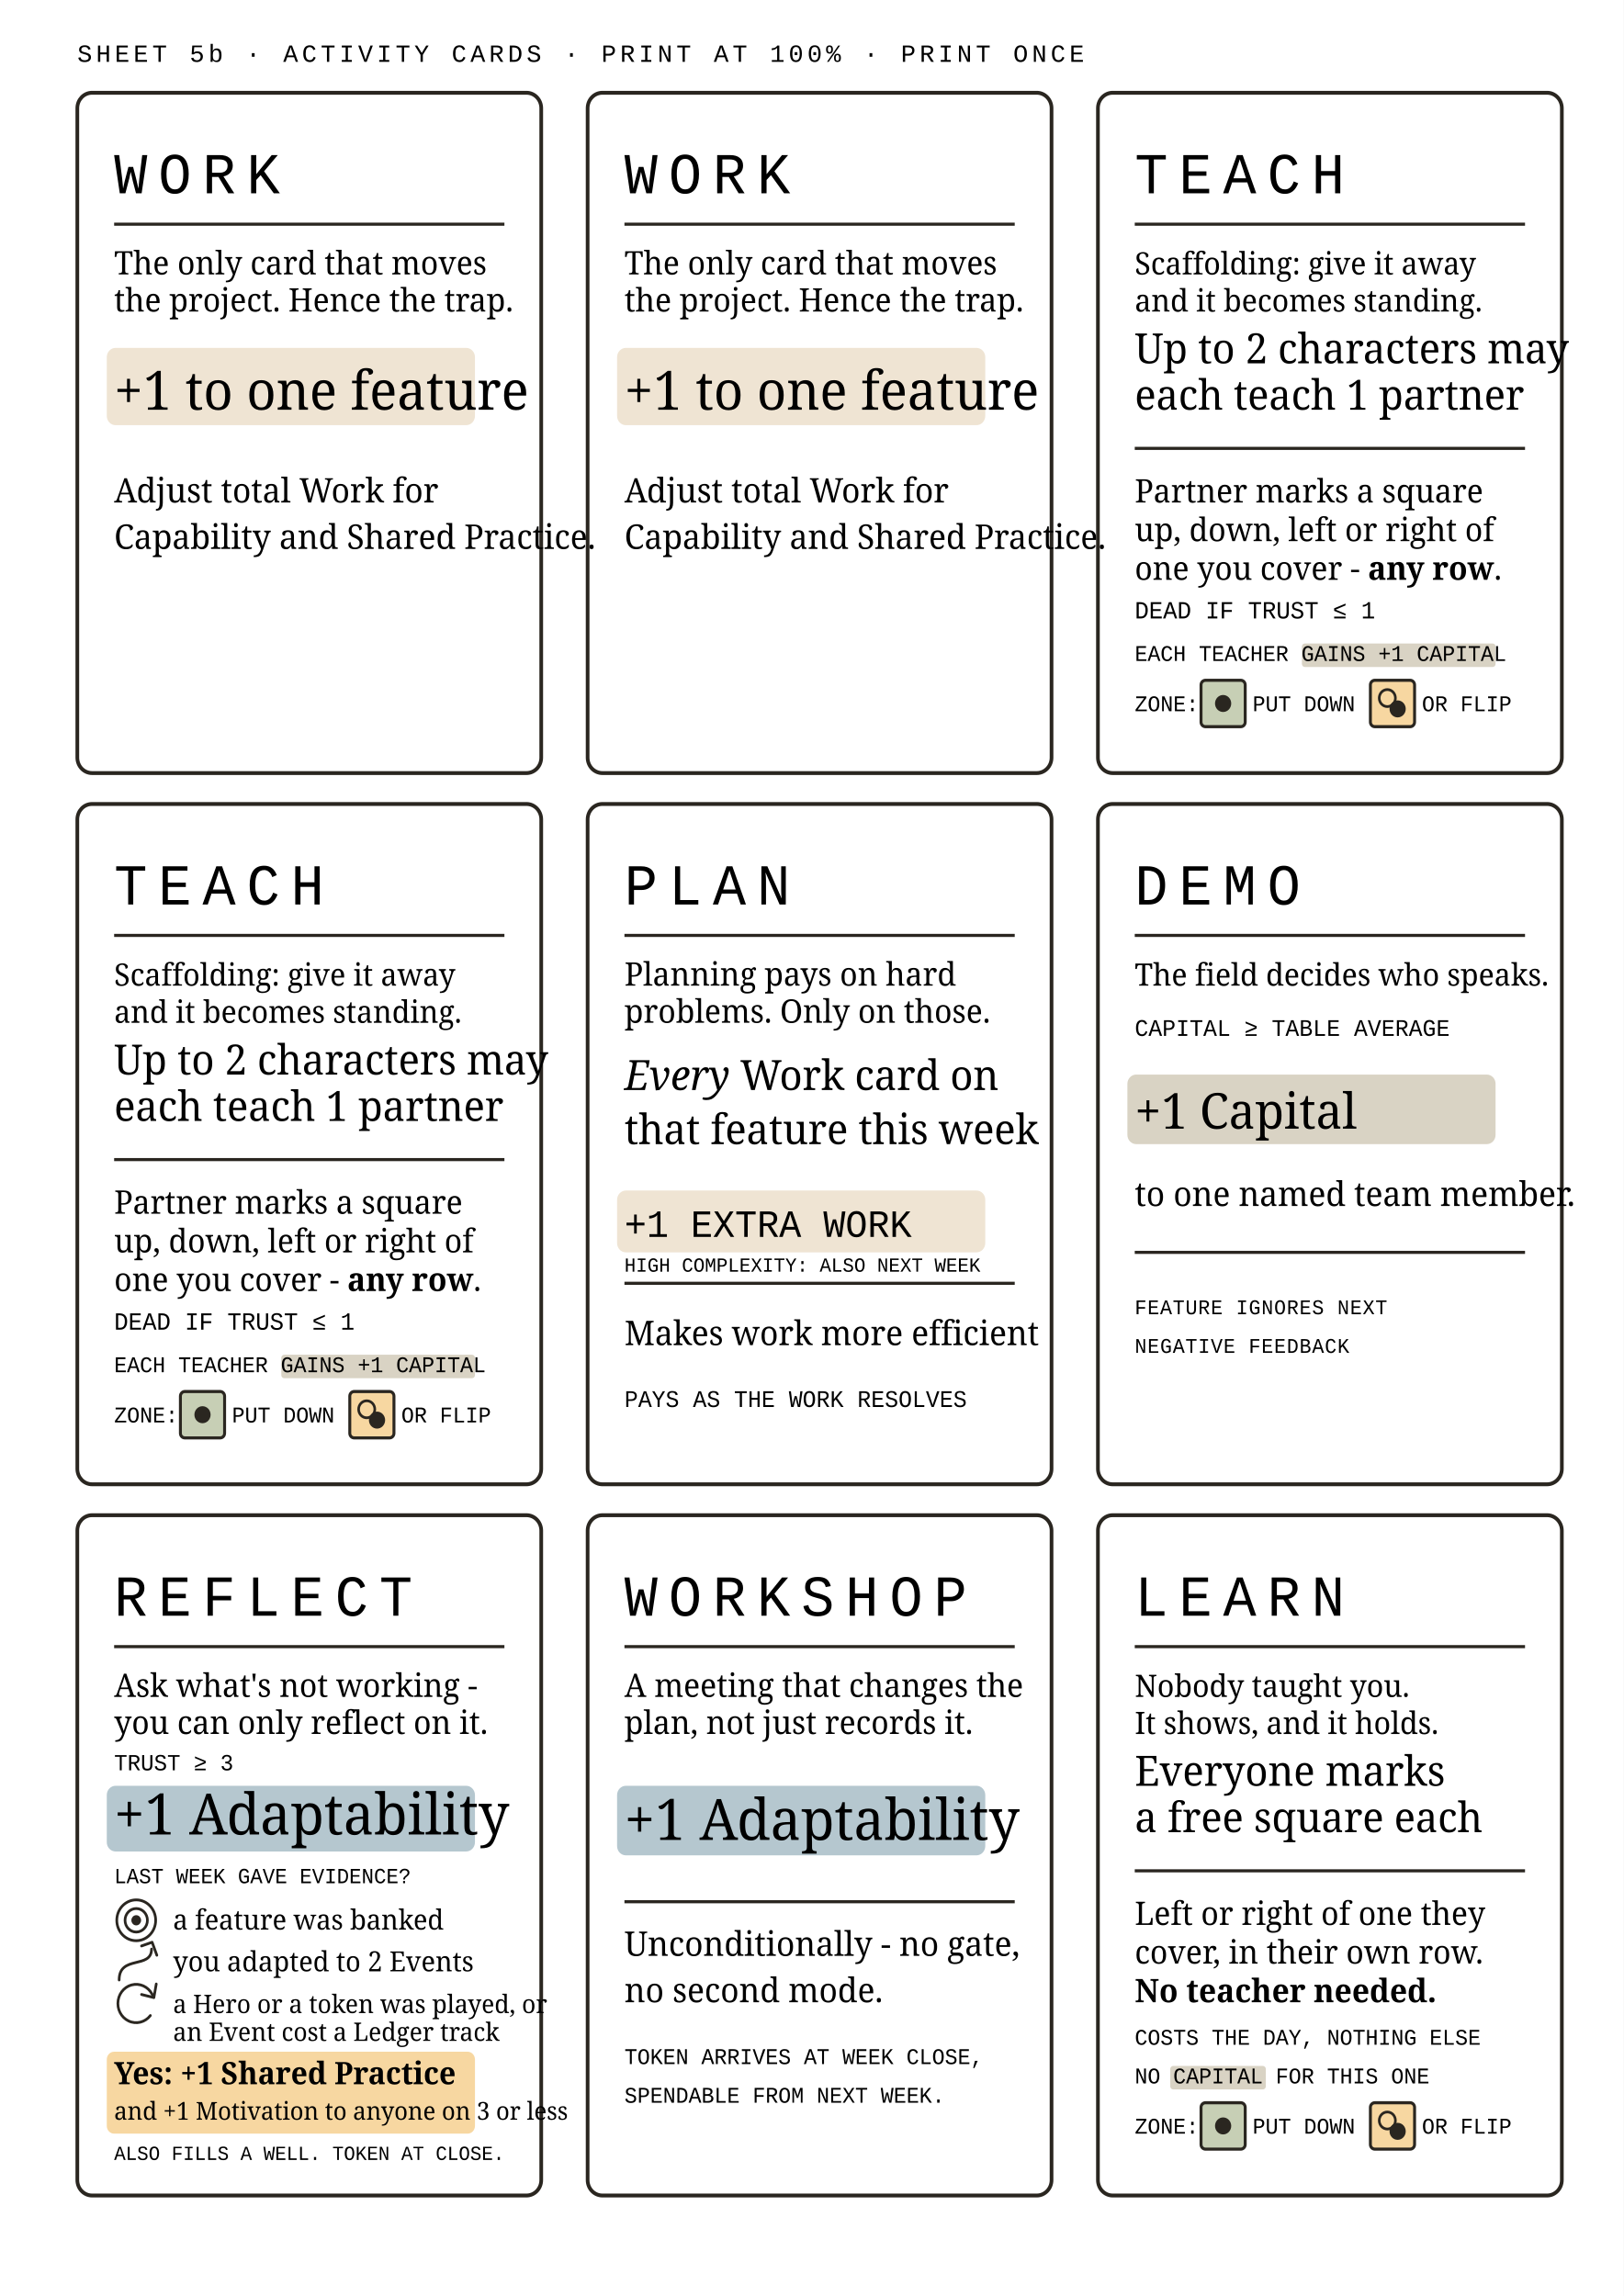
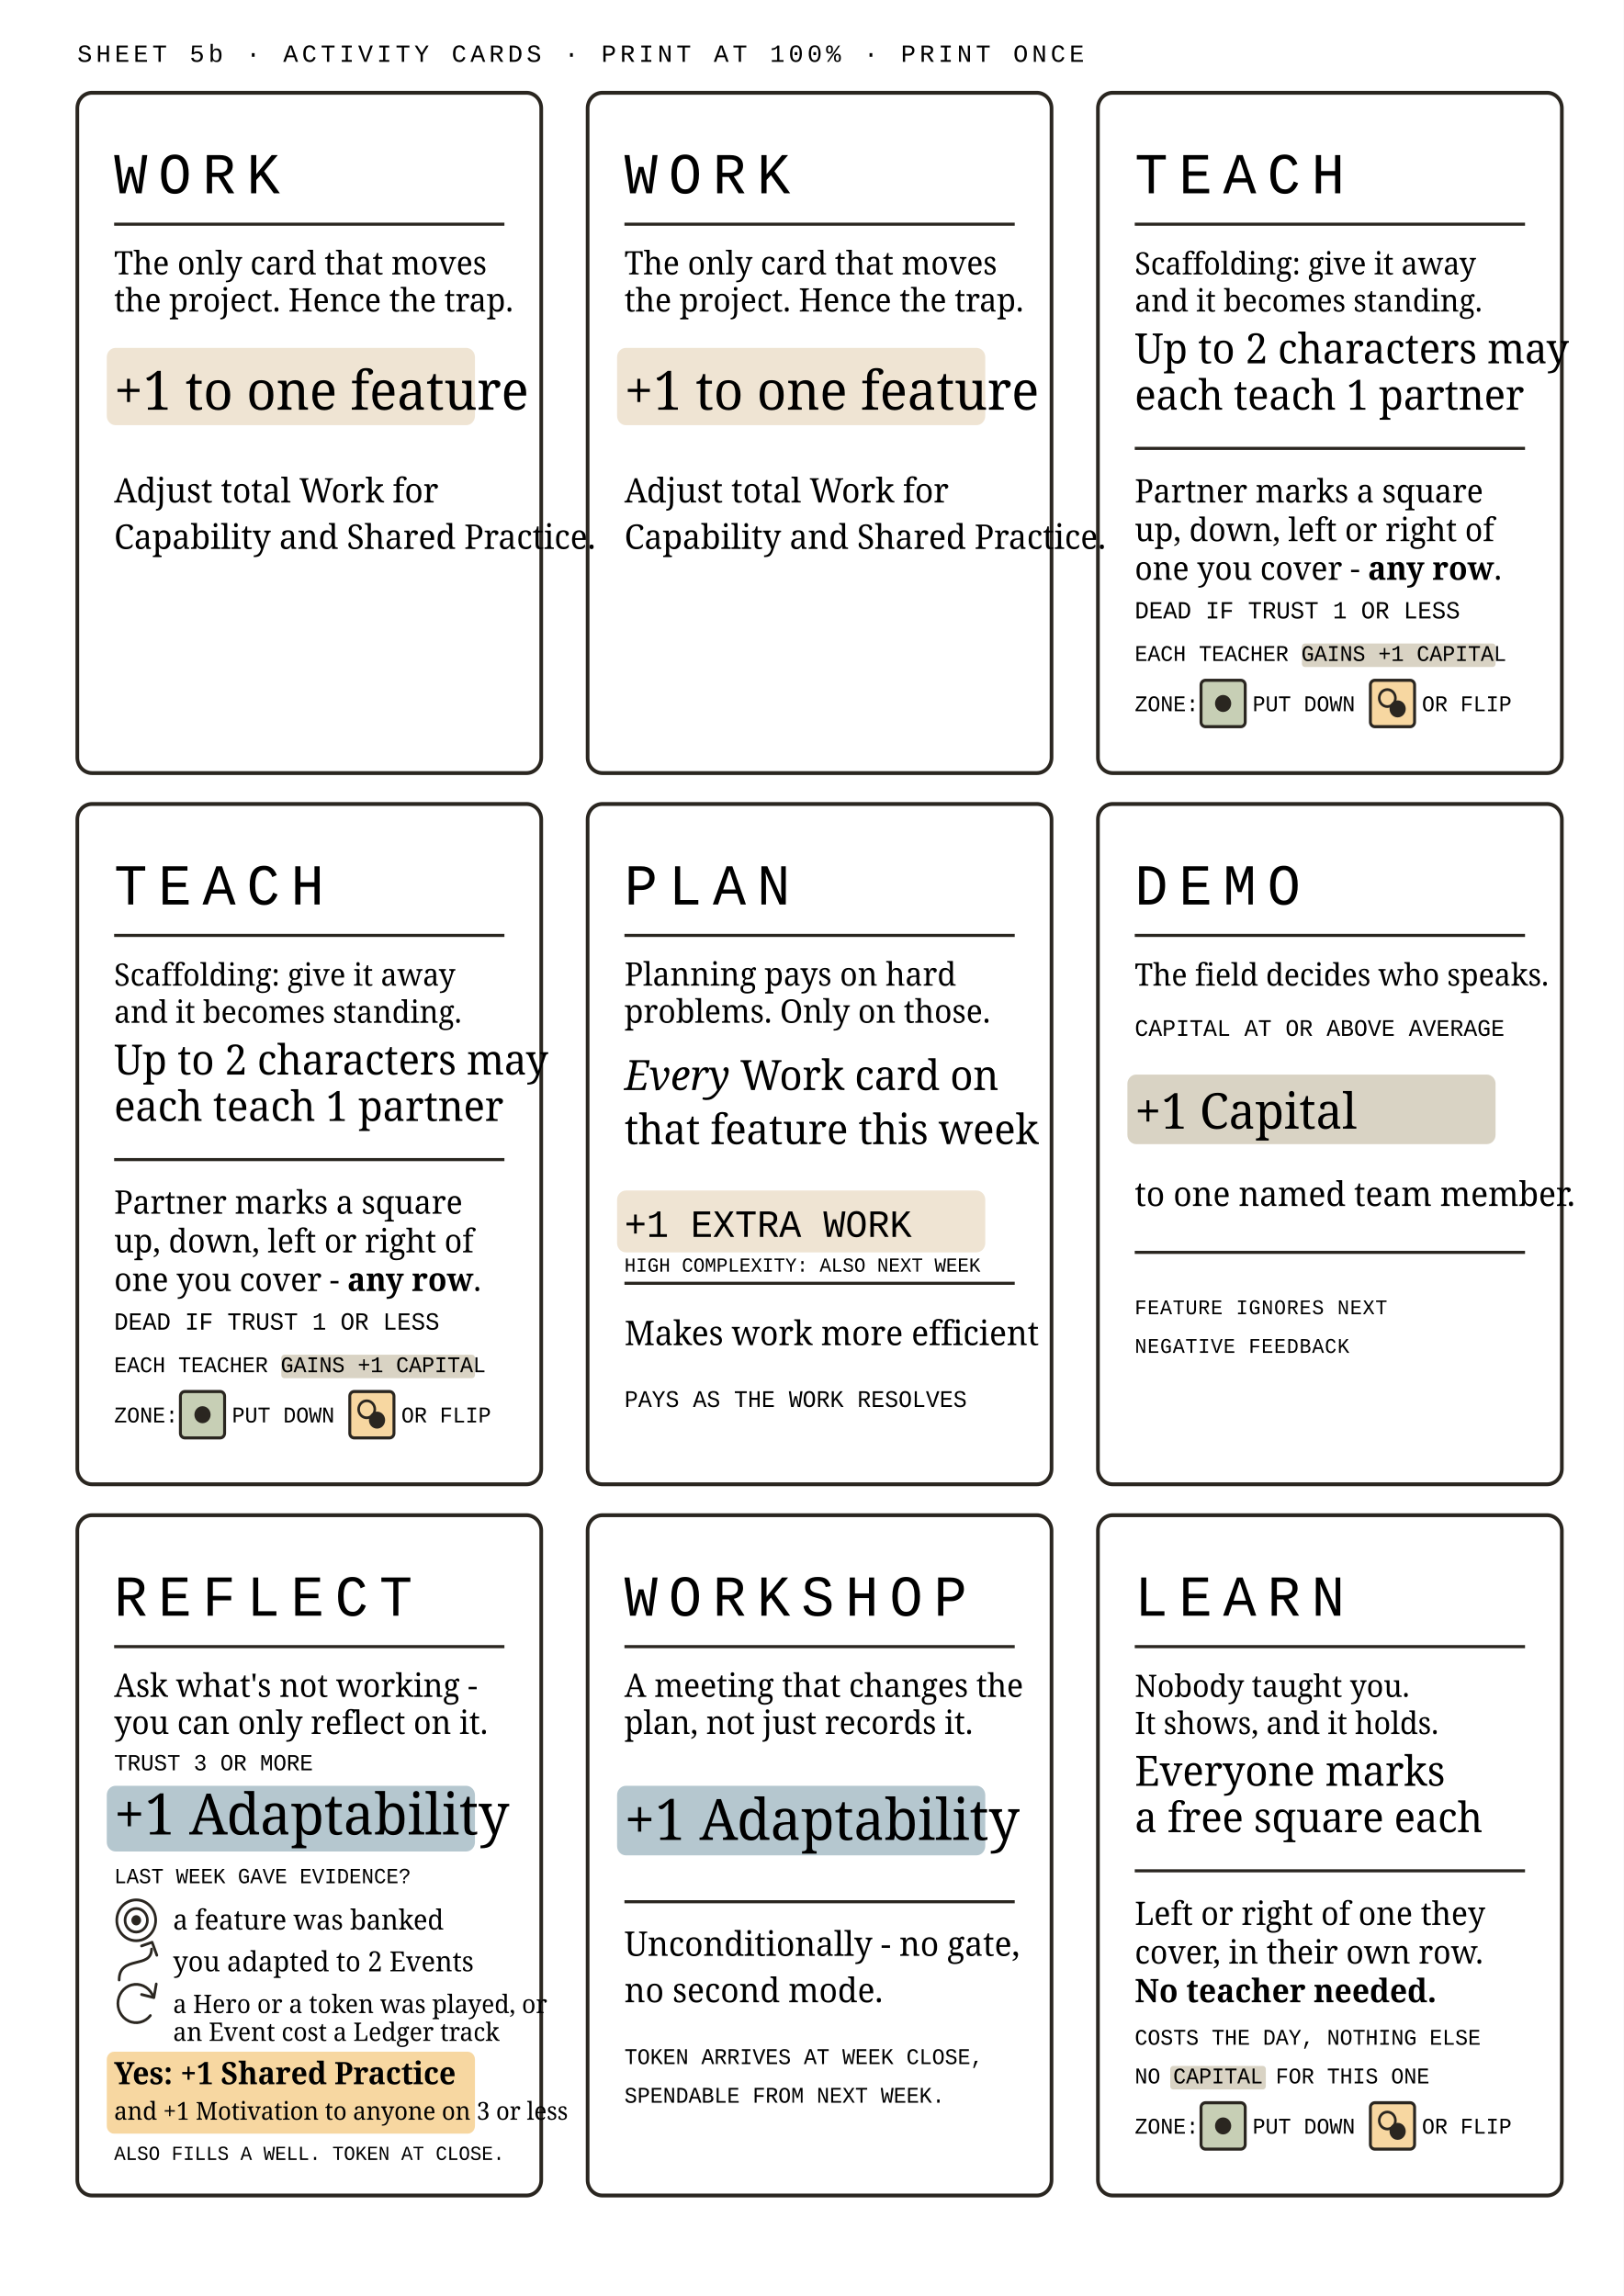
<svg xmlns="http://www.w3.org/2000/svg" width="210mm" height="297mm" viewBox="0 0 210 297">
  <style>
  .s { font-family:"EB Garamond",Garamond,Georgia,serif; fill:#000000; }
  .m { font-family:"IBM Plex Mono","Courier New",monospace; fill:#000000; }
  .c { fill:none; stroke:#2A2620; stroke-width:.5; }
  .h { stroke:#2A2620; stroke-width:.4; fill:none; }
  .q { fill:#000000; }
  .trust { fill:#000000; }
  .adapt { fill:#000000; }
  .sy { fill:none; stroke:#2A2620; stroke-width:.45; stroke-linecap:round; stroke-linejoin:round; }
</style>
  <defs>
    <g id="work" transform="scale(.952381,1)">
      <rect width="63" height="88" rx="2" class="c" />
      <text x="5" y="13" class="m" font-size="7.5" letter-spacing="1.5">WORK</text>
      <line x1="5" y1="17" x2="58" y2="17" class="h" stroke-width=".7" />
      <text x="5" y="23.5" class="s" font-size="4.2">The only card that moves</text>
      <text x="5" y="28.3" class="s" font-size="4.2">the project. Hence the trap.</text>
      <g transform="translate(0,11)">
        <rect x="4" y="22" width="50" height="10" rx="1.2" fill="#EFE4D3" />
        <text x="5" y="30" class="s" font-size="7">+1 to one feature</text>
        <text x="5" y="42" class="s" font-size="4.4">Adjust total Work for</text>
        <text x="5" y="48" class="s" font-size="4.4">Capability and Shared Practice.</text>
      </g>
    </g>
    <g id="ztile-one">
      <rect x="-3" y="-3" width="6" height="6" rx=".6" fill="#C7CFB5" stroke="#2A2620" stroke-width=".4" />
      <circle cx="0" cy="0" r="1.1" fill="#2A2620" />
    </g>
    <g id="ztile-stack">
      <rect x="-3" y="-3" width="6" height="6" rx=".6" fill="#F7D7A1" stroke="#2A2620" stroke-width=".4" />
      <circle cx="-.7" cy="-.7" r="1.1" fill="#F7D7A1" stroke="#2A2620" stroke-width=".35" />
      <circle cx=".7" cy=".7" r="1.1" fill="#2A2620" />
    </g>
    <g id="sym-obj" class="sy">
      <circle r="3.3" />
      <circle r="1.9" />
      <circle r=".6" fill="#2A2620" />
    </g>
    <g id="sym-strat" class="sy">
      <path d="M-2.9,2.9 C-2.9,-1.2 2.6,1.2 2.6,-2.1" />
      <path d="M0.9,-2.6 L2.7,-3.2 L3.5,-1.1" />
    </g>
    <g id="sym-proc" class="sy">
      <path d="M2.9,-1.1 A3.1,3.1 0 1 0 2.4,1.9" />
      <path d="M0.9,-1.5 L3.0,-1.0 L3.4,-3.2" />
    </g>
    <g id="teach" transform="scale(.952381,1)">
      <rect width="63" height="88" rx="2" class="c" />
      <text x="5" y="13" class="m" font-size="7.5" letter-spacing="1.5">TEACH</text>
      <line x1="5" y1="17" x2="58" y2="17" class="h" stroke-width=".7" />
      <text x="5" y="23.5" class="s" font-size="4">Scaffolding: give it away</text>
      <text x="5" y="28.3" class="s" font-size="4">and it becomes standing.</text>
      <g transform="translate(0,8)">
        <text x="5" y="27" class="s" font-size="5.4">Up to 2 characters may</text>
        <text x="5" y="33" class="s" font-size="5.4">each teach 1 partner</text>
        <line x1="5" y1="38" x2="58" y2="38" class="h" />
        <text x="5" y="45" class="s" font-size="4.2">Partner marks a square</text>
        <text x="5" y="50" class="s" font-size="4.2">up, down, left or right of</text>
        <text x="5" y="55" class="s" font-size="4.2">one you cover - <tspan font-weight="bold">any row</tspan>.</text>
-         <text x="5" y="60" class="m trust" font-size="3.2">DEAD IF TRUST ≤ 1</text>
+         <text x="5" y="60" class="m trust" font-size="3.2">DEAD IF TRUST 1 OR LESS</text>
        <rect x="27.7" y="63.24" width="26.3" height="3.04" rx=".4" fill="#D9D3C4" />
        <text x="5" y="65.5" class="m q" font-size="2.9">EACH TEACHER GAINS +1 <tspan>CAPITAL</tspan>
        </text>
        <text x="5" y="72" class="m q" font-size="2.9">ZONE:</text>
        <use href="#ztile-one" x="17" y="71" />
        <text x="21" y="72" class="m q" font-size="2.9">PUT DOWN</text>
        <use href="#ztile-stack" x="40" y="71" />
        <text x="44" y="72" class="m q" font-size="2.9">OR FLIP</text>
      </g>
    </g>
    <g id="plan" transform="scale(.952381,1)">
      <rect width="63" height="88" rx="2" class="c" />
      <text x="5" y="13" class="m" font-size="7.5" letter-spacing="1.5">PLAN</text>
      <line x1="5" y1="17" x2="58" y2="17" class="h" stroke-width=".7" />
      <text x="5" y="23.5" class="s" font-size="4.2">Planning pays on hard</text>
      <text x="5" y="28.3" class="s" font-size="4.2">problems. Only on those.</text>
      <g transform="translate(0,10)">
        <text x="5" y="27" class="s" font-size="5.4">
          <tspan font-style="italic">Every</tspan> Work card on</text>
        <text x="5" y="34" class="s" font-size="5.4">that feature this week</text>
        <rect x="4" y="40" width="50" height="8" rx="1.2" fill="#EFE4D3" />
        <text x="5" y="46" class="m" font-size="5">+1 EXTRA WORK</text>
        <text x="5" y="50.5" class="m q" font-size="2.6">HIGH COMPLEXITY: ALSO NEXT WEEK</text>
        <line x1="5" y1="52" x2="58" y2="52" class="h" />
        <text x="5" y="60" class="s" font-size="4.4">Makes work more efficient</text>
        <text x="5" y="68" class="m" font-size="3.1">PAYS AS THE WORK RESOLVES</text>
      </g>
    </g>
    <g id="demo" transform="scale(.952381,1)">
      <rect width="63" height="88" rx="2" class="c" />
      <text x="5" y="13" class="m" font-size="7.5" letter-spacing="1.5">DEMO</text>
      <line x1="5" y1="17" x2="58" y2="17" class="h" stroke-width=".7" />
      <text x="5" y="23.5" class="s" font-size="4">The field decides who speaks.</text>
      <g transform="translate(0,6)">
-         <text x="5" y="24" class="m" font-size="3.1">CAPITAL ≥ TABLE AVERAGE</text>
+         <text x="5" y="24" class="m" font-size="3.1">CAPITAL AT OR ABOVE AVERAGE</text>
        <rect x="4" y="29" width="50" height="9" rx="1.2" fill="#D9D3C4" />
        <text x="5" y="36" class="s" font-size="6.4">+1 Capital</text>
        <text x="5" y="46" class="s" font-size="4.4">to one named team member.</text>
        <line x1="5" y1="52" x2="58" y2="52" class="h" />
        <text x="5" y="60" class="m q" font-size="2.7" letter-spacing=".1">FEATURE IGNORES NEXT</text>
        <text x="5" y="65" class="m q" font-size="2.7" letter-spacing=".1">NEGATIVE FEEDBACK</text>
      </g>
    </g>
    <g id="reflect" transform="scale(.952381,1)">
      <rect width="63" height="88" rx="2" class="c" />
      <text x="5" y="13" class="m" font-size="7.5" letter-spacing="1.5">REFLECT</text>
      <line x1="5" y1="17" x2="58" y2="17" class="h" stroke-width=".7" />
      <text x="5" y="23.5" class="s" font-size="4.2">Ask what's not working -</text>
      <text x="5" y="28.3" class="s" font-size="4.2">you can only reflect on it.</text>
-       <text x="5" y="33" class="m" font-size="3">TRUST ≥ 3</text>
+       <text x="5" y="33" class="m" font-size="3">TRUST 3 OR MORE</text>
      <rect x="4" y="35" width="50" height="8.5" rx="1.2" fill="#B5C7CF" />
      <text x="5" y="41.3" class="s adapt" font-size="7.4">+1 Adaptability</text>
      <text x="5" y="47.6" class="m q" font-size="2.8">LAST WEEK GAVE EVIDENCE?</text>
      <use href="#sym-obj" transform="translate(8,52.4) scale(.8)" />
      <text x="13" y="53.6" class="s" font-size="3.6">a feature was banked</text>
      <use href="#sym-strat" transform="translate(8,57.8) scale(.8)" />
      <text x="13" y="59" class="s" font-size="3.6">you adapted to 2 Events</text>
      <use href="#sym-proc" transform="translate(8,63.2) scale(.8)" />
      <text x="13" y="64.4" class="s" font-size="3.3">a Hero or a token was played, or</text>
      <text x="13" y="68" class="s" font-size="3.3">an Event cost a Ledger track</text>
      <rect x="4" y="69.4" width="50" height="10.6" rx="1" fill="#F7D7A1" />
      <text x="5" y="73.6" class="s" font-size="4">
        <tspan font-weight="bold">Yes: +1 Shared Practice</tspan>
      </text>
      <text x="5" y="78.2" class="s" font-size="3.2">and +1 Motivation to anyone on 3 or less</text>
      <text x="5" y="83.4" class="m q" font-size="2.6">ALSO FILLS A WELL. TOKEN AT CLOSE.</text>
    </g>
    <g id="workshop" transform="scale(.952381,1)">
      <rect width="63" height="88" rx="2" class="c" />
      <text x="5" y="13" class="m" font-size="7.5" letter-spacing="1.5">WORKSHOP</text>
      <line x1="5" y1="17" x2="58" y2="17" class="h" stroke-width=".7" />
      <text x="5" y="23.5" class="s" font-size="4.2">A meeting that changes the</text>
      <text x="5" y="28.3" class="s" font-size="4.2">plan, not just records it.</text>
      <g transform="translate(0,10)">
        <rect x="4" y="25" width="50" height="9" rx="1.2" fill="#B5C7CF" />
        <text x="5" y="32" class="s adapt" font-size="7.4">+1 Adaptability</text>
        <line x1="5" y1="40" x2="58" y2="40" class="h" />
        <text x="5" y="47" class="s" font-size="4.4">Unconditionally - no gate,</text>
        <text x="5" y="53" class="s" font-size="4.4">no second mode.</text>
        <text x="5" y="61" class="m q" font-size="2.9">TOKEN ARRIVES AT WEEK CLOSE,</text>
        <text x="5" y="66" class="m q" font-size="2.9">SPENDABLE FROM NEXT WEEK.</text>
      </g>
    </g>
    <g id="learn" transform="scale(.952381,1)">
      <rect width="63" height="88" rx="2" class="c" />
      <text x="5" y="13" class="m" font-size="7.5" letter-spacing="1.5">LEARN</text>
      <line x1="5" y1="17" x2="58" y2="17" class="h" stroke-width=".7" />
      <text x="5" y="23.5" class="s" font-size="4">Nobody taught you.</text>
      <text x="5" y="28.3" class="s" font-size="4">It shows, and it holds.</text>
      <g transform="translate(0,8)">
        <text x="5" y="27" class="s" font-size="5.4">Everyone marks</text>
        <text x="5" y="33" class="s" font-size="5.4">a free square each</text>
        <line x1="5" y1="38" x2="58" y2="38" class="h" />
        <text x="5" y="45" class="s" font-size="4.2">Left or right of one they</text>
        <text x="5" y="50" class="s" font-size="4.2">cover, in their own row.</text>
        <text x="5" y="55" class="s" font-size="4.2">
          <tspan font-weight="bold">No teacher needed.</tspan>
        </text>
        <text x="5" y="60.5" class="m q" font-size="2.9">COSTS THE DAY, NOTHING ELSE</text>
        <rect x="9.82" y="63.24" width="12.98" height="3.04" rx=".4" fill="#D9D3C4" />
        <text x="5" y="65.5" class="m q" font-size="2.9">NO <tspan>CAPITAL</tspan> FOR THIS ONE</text>
        <text x="5" y="72" class="m q" font-size="2.9">ZONE:</text>
        <use href="#ztile-one" x="17" y="71" />
        <text x="21" y="72" class="m q" font-size="2.9">PUT DOWN</text>
        <use href="#ztile-stack" x="40" y="71" />
        <text x="44" y="72" class="m q" font-size="2.9">OR FLIP</text>
      </g>
    </g>
  </defs>
  <rect width="210" height="297" fill="#FFFFFF" />
  <text x="10" y="8" class="m" font-size="3.2" letter-spacing=".5">SHEET 5b · ACTIVITY CARDS · PRINT AT 100% · PRINT ONCE</text>
  <use href="#work" x="10" y="12" />
  <use href="#work" x="76" y="12" />
  <use href="#teach" x="142" y="12" />
  <use href="#teach" x="10" y="104" />
  <use href="#plan" x="76" y="104" />
  <use href="#demo" x="142" y="104" />
  <use href="#reflect" x="10" y="196" />
  <use href="#workshop" x="76" y="196" />
  <use href="#learn" x="142" y="196" />
</svg>
